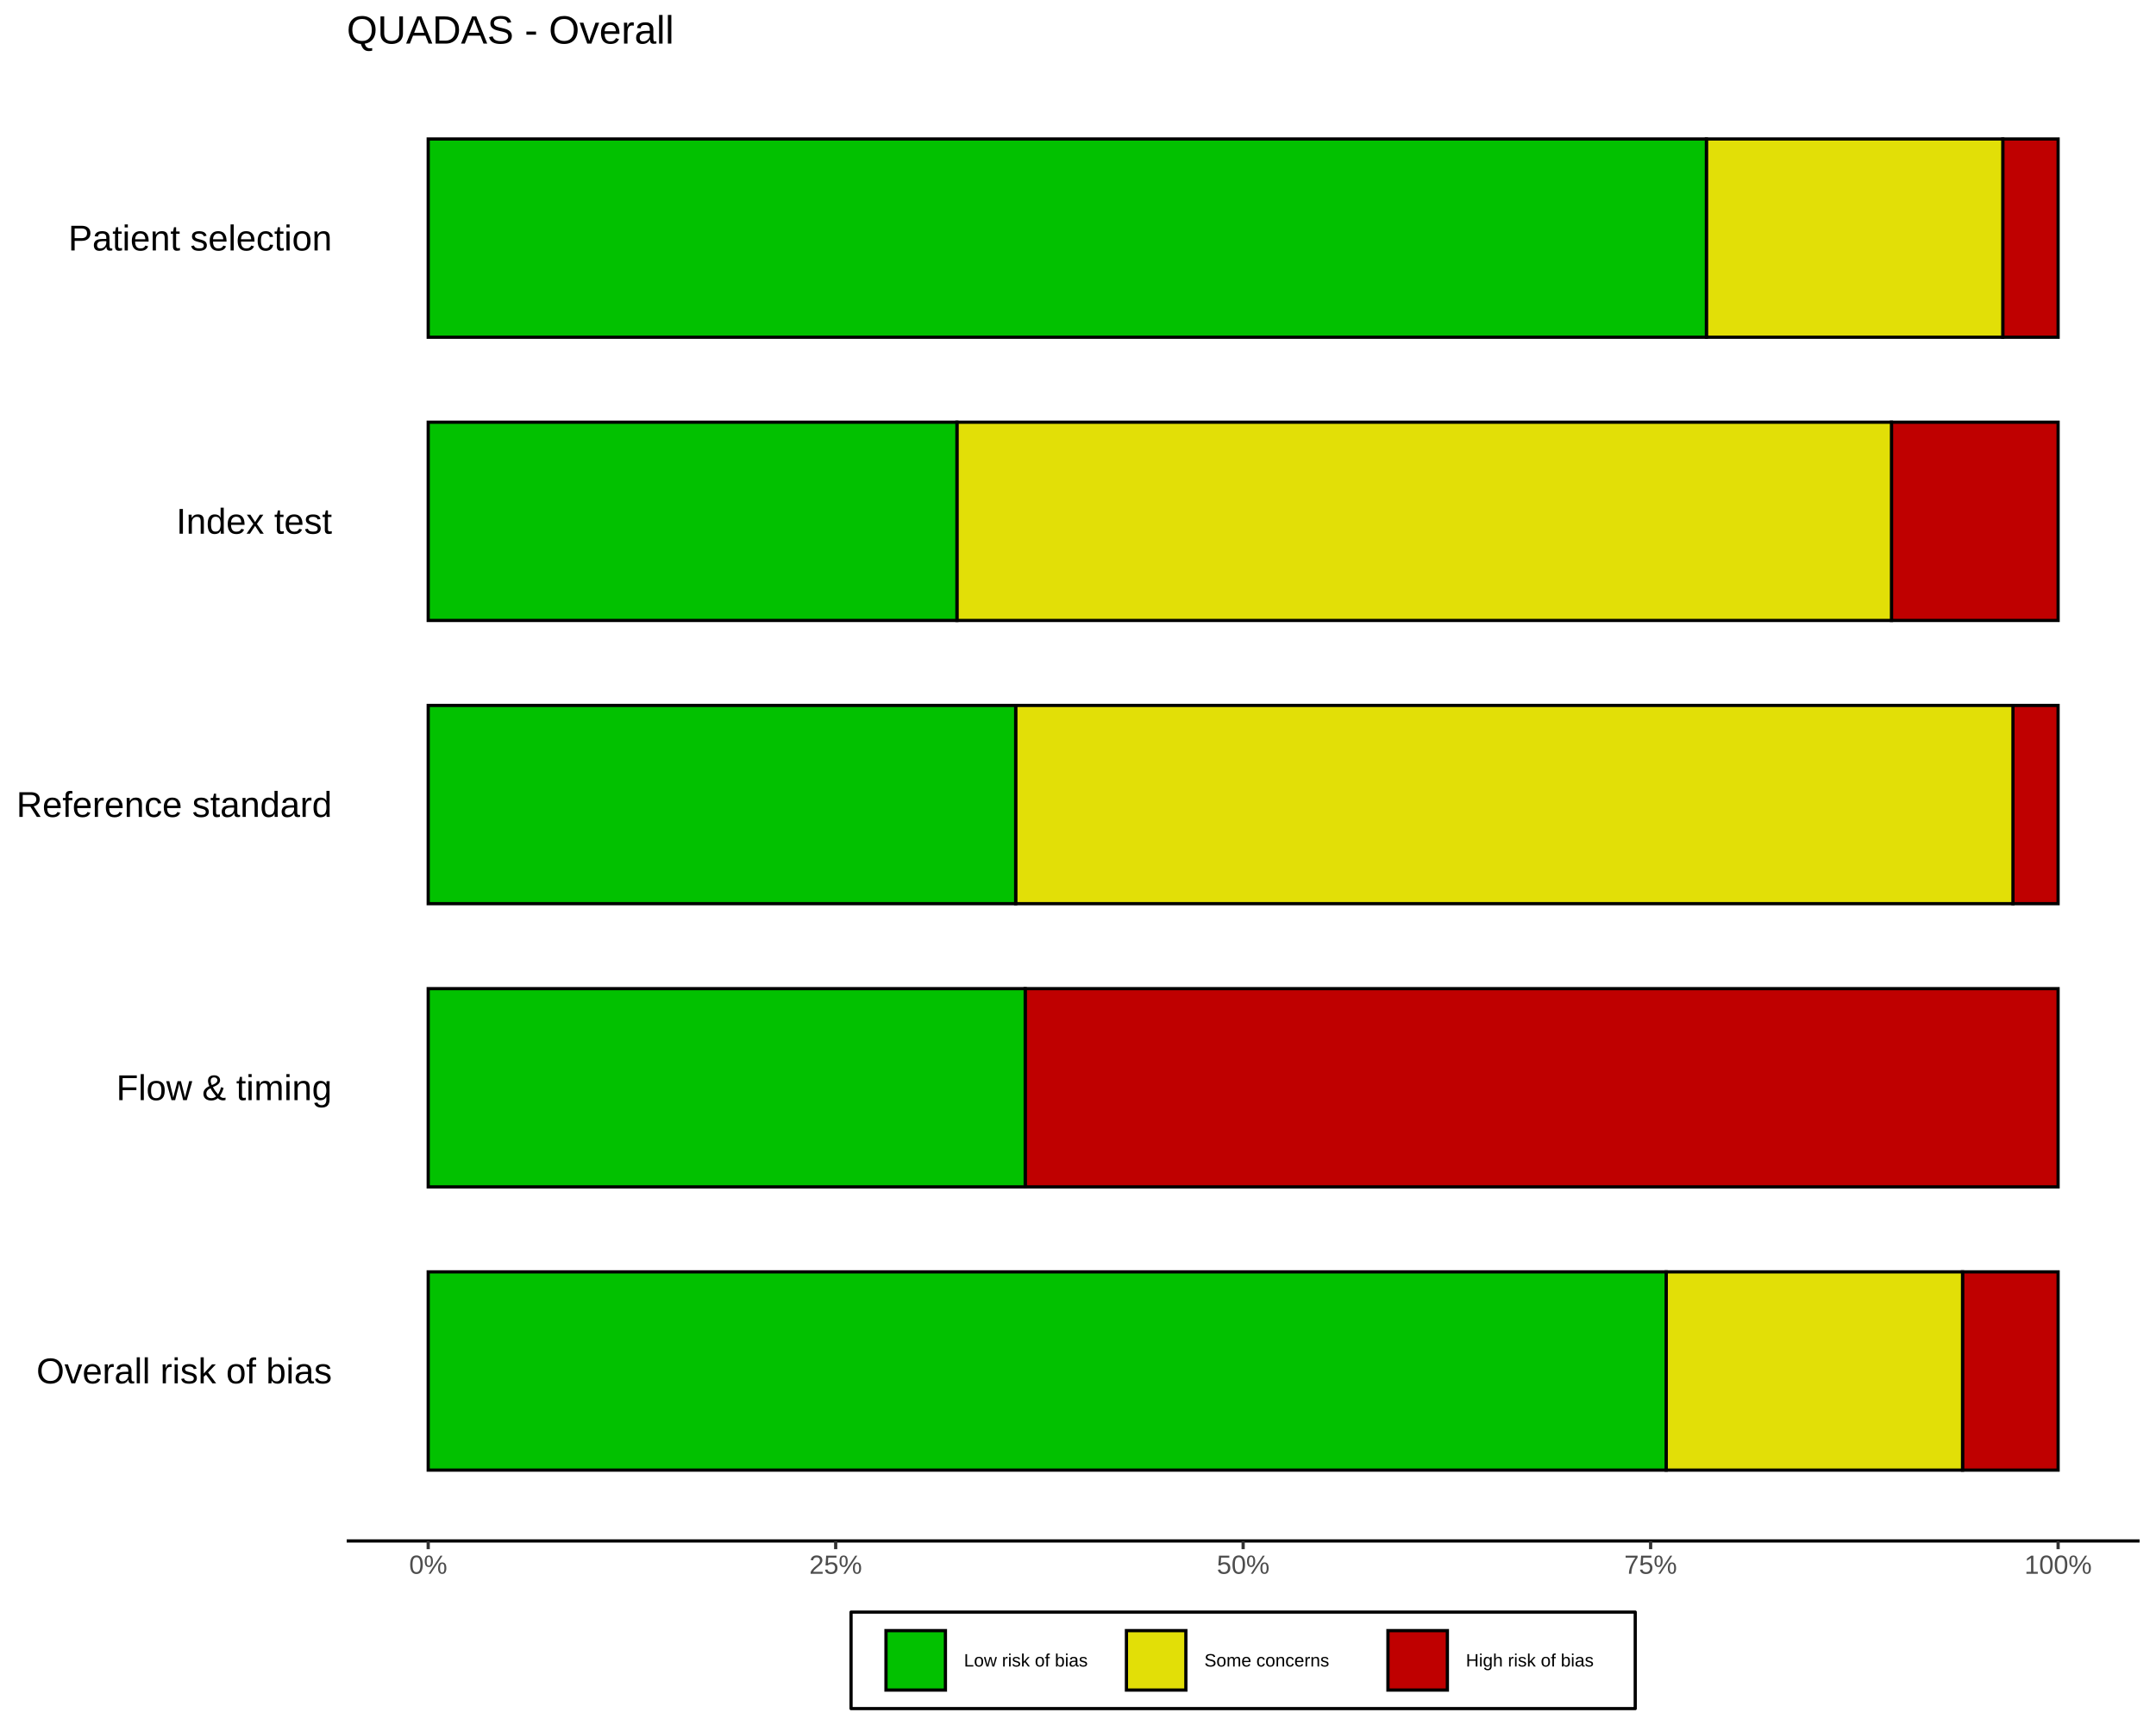
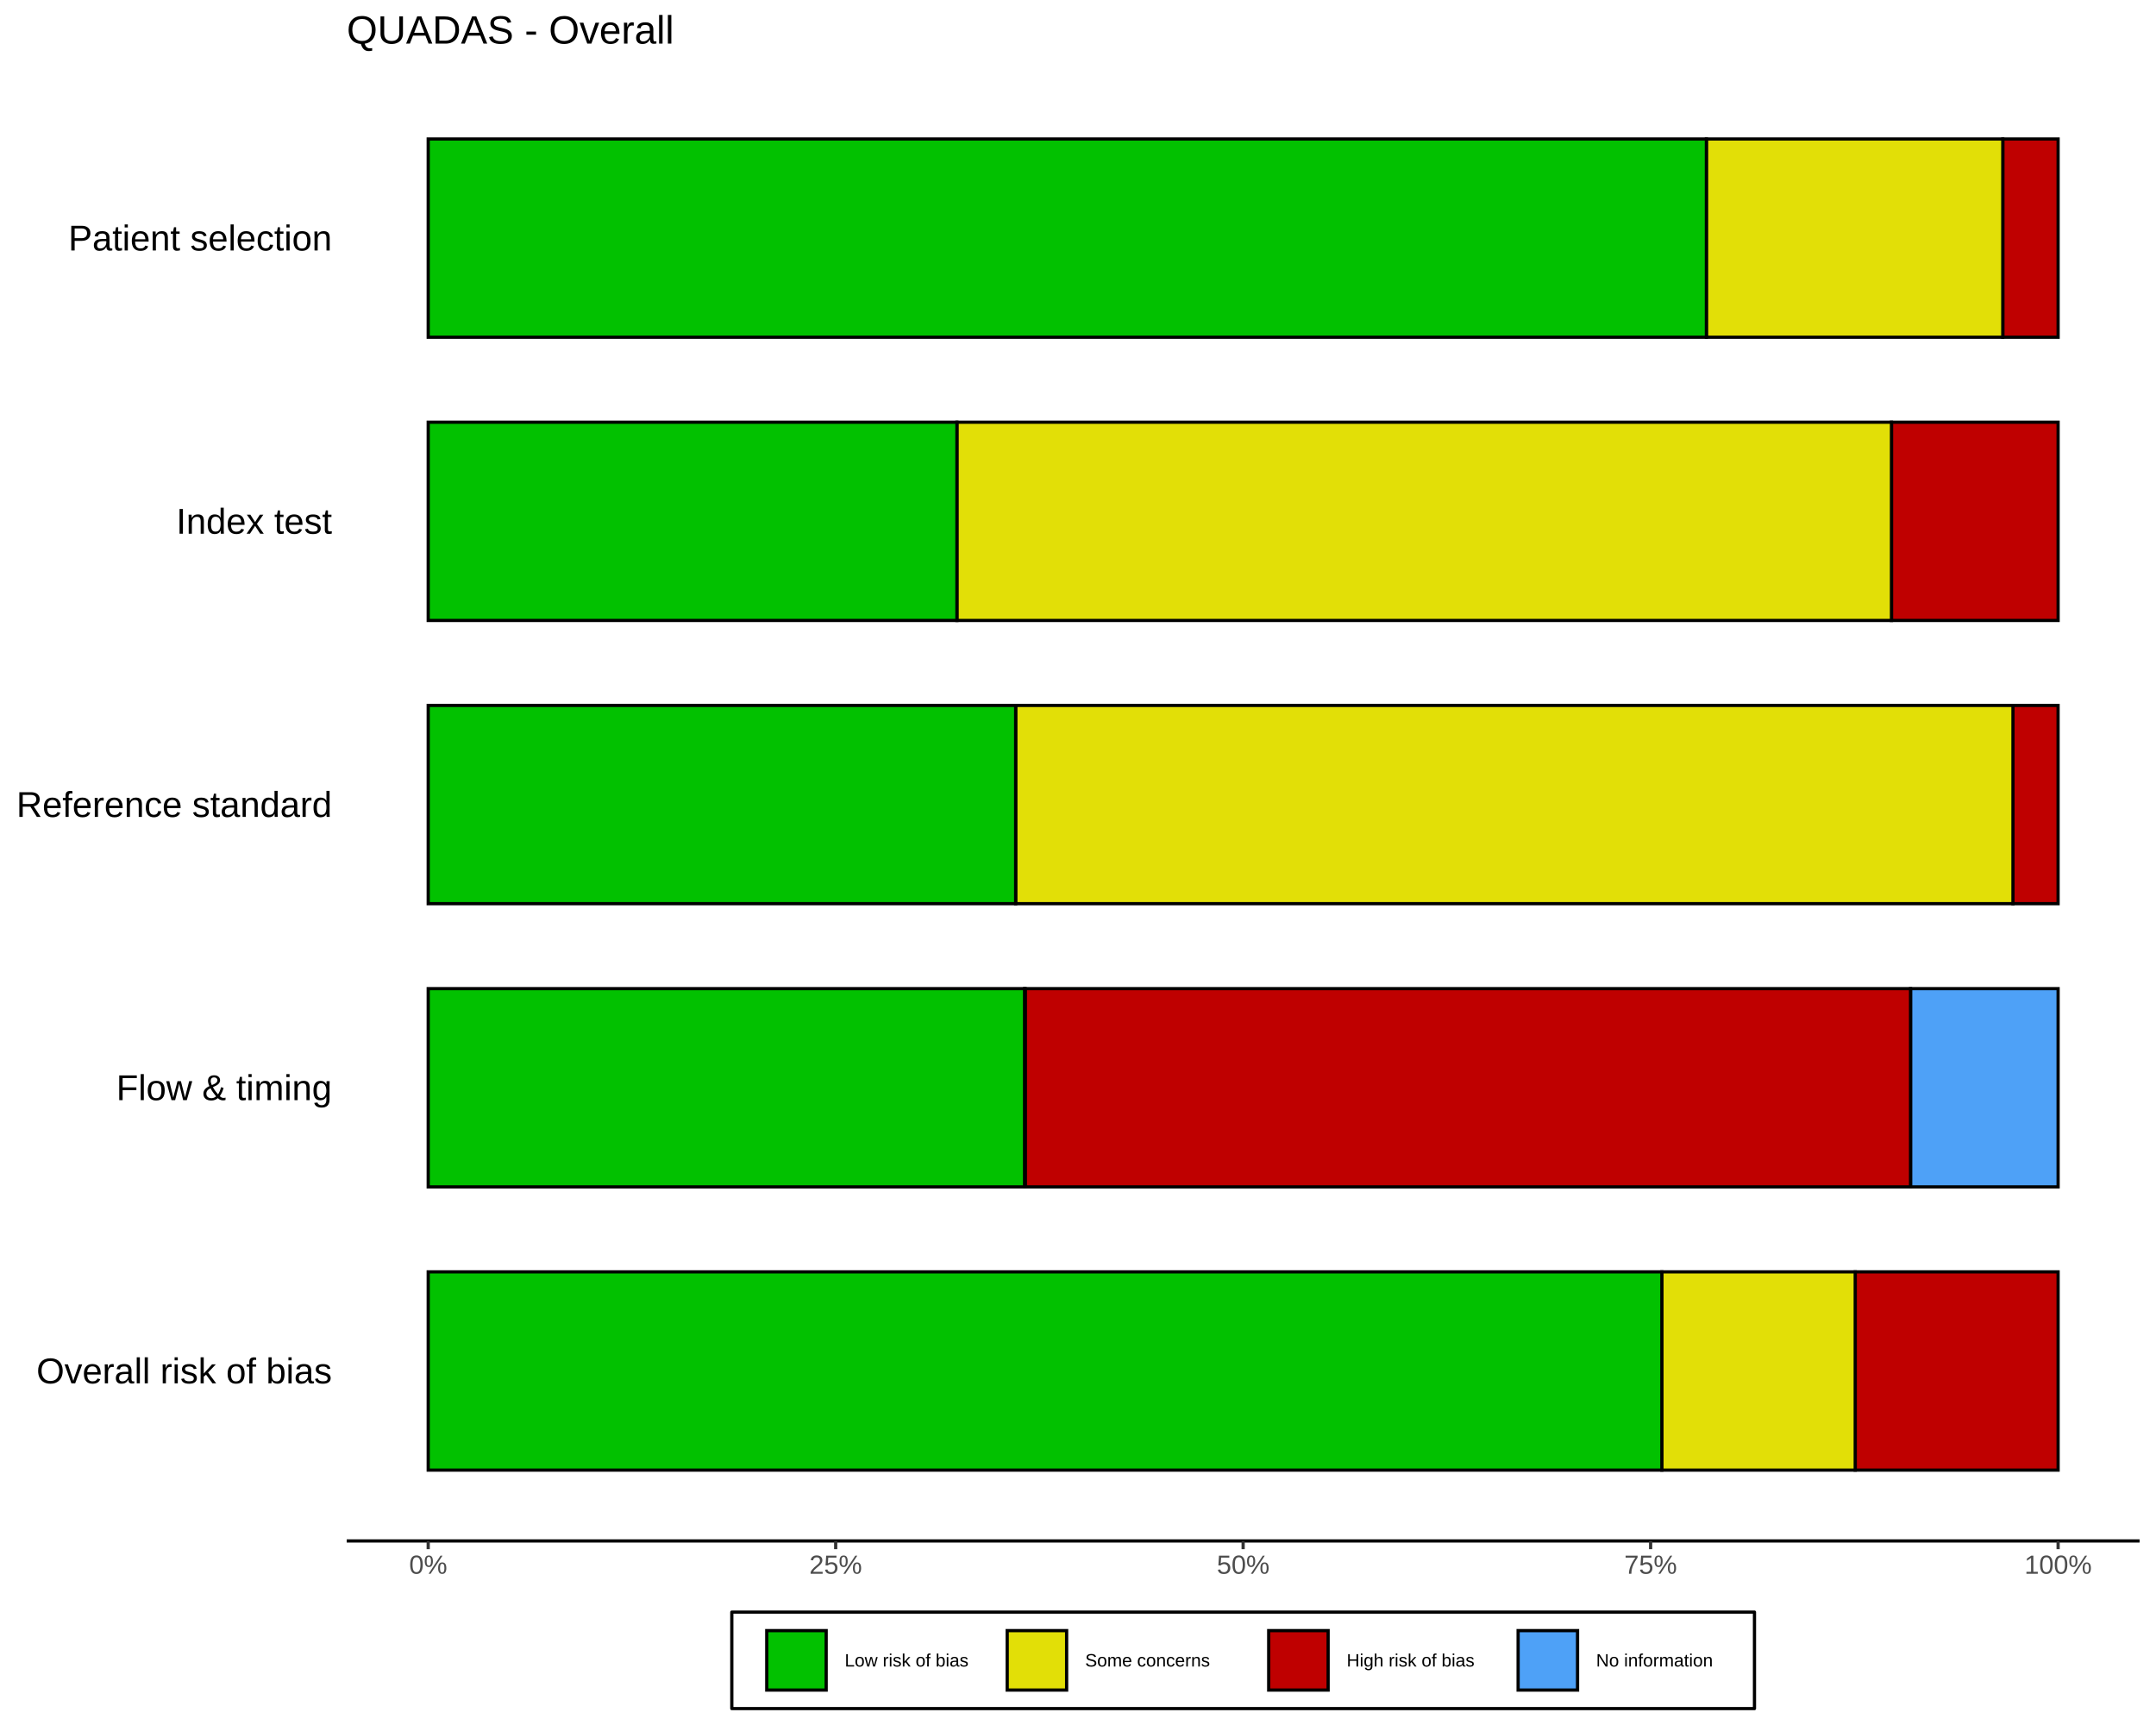
<svg xmlns="http://www.w3.org/2000/svg" viewBox="0 0 720.00 576.00">
  <defs>
    <style type="text/css">
    line, polyline, polygon, path, rect, circle {
      fill: none;
      stroke: #000000;
      stroke-linecap: round;
      stroke-linejoin: round;
      stroke-miterlimit: 10.00;
    }
  </style>
  </defs>
  <rect width="100%" height="100%" style="stroke: none; fill: #FFFFFF;" />
  <rect x="0.00" y="0.00" width="720.00" height="576.00" style="stroke-width: 1.07; stroke: #FFFFFF; fill: #FFFFFF;" />
  <defs>
    <clipPath id="cpMTE1Ljc5fDcxNC41Mnw1MTQuNTR8MjIuNzc=">
      <rect x="115.79" y="22.77" width="598.73" height="491.76" />
    </clipPath>
  </defs>
-   <rect x="655.39" y="424.69" width="31.92" height="66.20" style="stroke-width: 1.07; stroke-linecap: square; stroke-linejoin: miter; fill: #BF0000;" clip-path="url(#cpMTE1Ljc5fDcxNC41Mnw1MTQuNTR8MjIuNzc=)" />
-   <rect x="556.41" y="424.69" width="98.98" height="66.20" style="stroke-width: 1.07; stroke-linecap: square; stroke-linejoin: miter; fill: #E2DF07;" clip-path="url(#cpMTE1Ljc5fDcxNC41Mnw1MTQuNTR8MjIuNzc=)" />
-   <rect x="143.00" y="424.69" width="413.41" height="66.20" style="stroke-width: 1.07; stroke-linecap: square; stroke-linejoin: miter; fill: #02C100;" clip-path="url(#cpMTE1Ljc5fDcxNC41Mnw1MTQuNTR8MjIuNzc=)" />
-   <rect x="342.36" y="330.12" width="344.94" height="66.20" style="stroke-width: 1.07; stroke-linecap: square; stroke-linejoin: miter; fill: #BF0000;" clip-path="url(#cpMTE1Ljc5fDcxNC41Mnw1MTQuNTR8MjIuNzc=)" />
-   <rect x="143.00" y="330.12" width="199.36" height="66.20" style="stroke-width: 1.07; stroke-linecap: square; stroke-linejoin: miter; fill: #02C100;" clip-path="url(#cpMTE1Ljc5fDcxNC41Mnw1MTQuNTR8MjIuNzc=)" />
+   <rect x="619.55" y="424.69" width="67.76" height="66.20" style="stroke-width: 1.07; stroke-linecap: square; stroke-linejoin: miter; fill: #BF0000;" clip-path="url(#cpMTE1Ljc5fDcxNC41Mnw1MTQuNTR8MjIuNzc=)" />
+   <rect x="554.98" y="424.69" width="64.57" height="66.20" style="stroke-width: 1.07; stroke-linecap: square; stroke-linejoin: miter; fill: #E2DF07;" clip-path="url(#cpMTE1Ljc5fDcxNC41Mnw1MTQuNTR8MjIuNzc=)" />
+   <rect x="143.00" y="424.69" width="411.98" height="66.20" style="stroke-width: 1.07; stroke-linecap: square; stroke-linejoin: miter; fill: #02C100;" clip-path="url(#cpMTE1Ljc5fDcxNC41Mnw1MTQuNTR8MjIuNzc=)" />
+   <rect x="638.03" y="330.12" width="49.28" height="66.20" style="stroke-width: 1.07; stroke-linecap: square; stroke-linejoin: miter; fill: #4EA1F7;" clip-path="url(#cpMTE1Ljc5fDcxNC41Mnw1MTQuNTR8MjIuNzc=)" />
+   <rect x="342.36" y="330.12" width="295.67" height="66.20" style="stroke-width: 1.07; stroke-linecap: square; stroke-linejoin: miter; fill: #BF0000;" clip-path="url(#cpMTE1Ljc5fDcxNC41Mnw1MTQuNTR8MjIuNzc=)" />
+   <rect x="342.15" y="330.12" width="0.21" height="66.20" style="stroke-width: 1.07; stroke-linecap: square; stroke-linejoin: miter; fill: #E2DF07;" clip-path="url(#cpMTE1Ljc5fDcxNC41Mnw1MTQuNTR8MjIuNzc=)" />
+   <rect x="143.00" y="330.12" width="199.15" height="66.20" style="stroke-width: 1.07; stroke-linecap: square; stroke-linejoin: miter; fill: #02C100;" clip-path="url(#cpMTE1Ljc5fDcxNC41Mnw1MTQuNTR8MjIuNzc=)" />
  <rect x="672.22" y="235.55" width="15.08" height="66.20" style="stroke-width: 1.07; stroke-linecap: square; stroke-linejoin: miter; fill: #BF0000;" clip-path="url(#cpMTE1Ljc5fDcxNC41Mnw1MTQuNTR8MjIuNzc=)" />
  <rect x="339.18" y="235.55" width="333.05" height="66.20" style="stroke-width: 1.07; stroke-linecap: square; stroke-linejoin: miter; fill: #E2DF07;" clip-path="url(#cpMTE1Ljc5fDcxNC41Mnw1MTQuNTR8MjIuNzc=)" />
  <rect x="143.00" y="235.55" width="196.18" height="66.20" style="stroke-width: 1.07; stroke-linecap: square; stroke-linejoin: miter; fill: #02C100;" clip-path="url(#cpMTE1Ljc5fDcxNC41Mnw1MTQuNTR8MjIuNzc=)" />
  <rect x="631.66" y="140.98" width="55.65" height="66.20" style="stroke-width: 1.07; stroke-linecap: square; stroke-linejoin: miter; fill: #BF0000;" clip-path="url(#cpMTE1Ljc5fDcxNC41Mnw1MTQuNTR8MjIuNzc=)" />
  <rect x="319.57" y="140.98" width="312.09" height="66.20" style="stroke-width: 1.07; stroke-linecap: square; stroke-linejoin: miter; fill: #E2DF07;" clip-path="url(#cpMTE1Ljc5fDcxNC41Mnw1MTQuNTR8MjIuNzc=)" />
  <rect x="143.00" y="140.98" width="176.56" height="66.20" style="stroke-width: 1.07; stroke-linecap: square; stroke-linejoin: miter; fill: #02C100;" clip-path="url(#cpMTE1Ljc5fDcxNC41Mnw1MTQuNTR8MjIuNzc=)" />
  <rect x="668.83" y="46.41" width="18.48" height="66.20" style="stroke-width: 1.07; stroke-linecap: square; stroke-linejoin: miter; fill: #BF0000;" clip-path="url(#cpMTE1Ljc5fDcxNC41Mnw1MTQuNTR8MjIuNzc=)" />
  <rect x="569.85" y="46.41" width="98.98" height="66.20" style="stroke-width: 1.07; stroke-linecap: square; stroke-linejoin: miter; fill: #E2DF07;" clip-path="url(#cpMTE1Ljc5fDcxNC41Mnw1MTQuNTR8MjIuNzc=)" />
  <rect x="143.00" y="46.41" width="426.85" height="66.20" style="stroke-width: 1.07; stroke-linecap: square; stroke-linejoin: miter; fill: #02C100;" clip-path="url(#cpMTE1Ljc5fDcxNC41Mnw1MTQuNTR8MjIuNzc=)" />
  <defs>
    <clipPath id="cpMC4wMHw3MjAuMDB8NTc2LjAwfDAuMDA=">
      <rect x="0.00" y="0.00" width="720.00" height="576.00" />
    </clipPath>
  </defs>
  <g clip-path="url(#cpMC4wMHw3MjAuMDB8NTc2LjAwfDAuMDA=)">
    <text x="12.17" y="461.92" style="font-size: 12.00px; font-family: Liberation Sans;" textLength="98.69px" lengthAdjust="spacingAndGlyphs">Overall risk of bias</text>
  </g>
  <g clip-path="url(#cpMC4wMHw3MjAuMDB8NTc2LjAwfDAuMDA=)">
    <text x="38.84" y="367.35" style="font-size: 12.00px; font-family: Liberation Sans;" textLength="72.02px" lengthAdjust="spacingAndGlyphs">Flow &amp; timing</text>
  </g>
  <g clip-path="url(#cpMC4wMHw3MjAuMDB8NTc2LjAwfDAuMDA=)">
    <text x="5.48" y="272.78" style="font-size: 12.00px; font-family: Liberation Sans;" textLength="105.38px" lengthAdjust="spacingAndGlyphs">Reference standard</text>
  </g>
  <g clip-path="url(#cpMC4wMHw3MjAuMDB8NTc2LjAwfDAuMDA=)">
    <text x="58.85" y="178.21" style="font-size: 12.00px; font-family: Liberation Sans;" textLength="52.00px" lengthAdjust="spacingAndGlyphs">Index test</text>
  </g>
  <g clip-path="url(#cpMC4wMHw3MjAuMDB8NTc2LjAwfDAuMDA=)">
    <text x="22.82" y="83.64" style="font-size: 12.00px; font-family: Liberation Sans;" textLength="88.03px" lengthAdjust="spacingAndGlyphs">Patient selection</text>
  </g>
  <polyline points="115.79,514.54 714.52,514.54 " style="stroke-width: 1.07; stroke-linecap: butt;" clip-path="url(#cpMC4wMHw3MjAuMDB8NTc2LjAwfDAuMDA=)" />
  <polyline points="143.00,517.28 143.00,514.54 " style="stroke-width: 1.07; stroke: #333333; stroke-linecap: butt;" clip-path="url(#cpMC4wMHw3MjAuMDB8NTc2LjAwfDAuMDA=)" />
  <polyline points="279.08,517.28 279.08,514.54 " style="stroke-width: 1.07; stroke: #333333; stroke-linecap: butt;" clip-path="url(#cpMC4wMHw3MjAuMDB8NTc2LjAwfDAuMDA=)" />
  <polyline points="415.15,517.28 415.15,514.54 " style="stroke-width: 1.07; stroke: #333333; stroke-linecap: butt;" clip-path="url(#cpMC4wMHw3MjAuMDB8NTc2LjAwfDAuMDA=)" />
  <polyline points="551.23,517.28 551.23,514.54 " style="stroke-width: 1.07; stroke: #333333; stroke-linecap: butt;" clip-path="url(#cpMC4wMHw3MjAuMDB8NTc2LjAwfDAuMDA=)" />
  <polyline points="687.31,517.28 687.31,514.54 " style="stroke-width: 1.07; stroke: #333333; stroke-linecap: butt;" clip-path="url(#cpMC4wMHw3MjAuMDB8NTc2LjAwfDAuMDA=)" />
  <g clip-path="url(#cpMC4wMHw3MjAuMDB8NTc2LjAwfDAuMDA=)">
    <text x="136.64" y="525.51" style="font-size: 8.80px; fill: #4D4D4D; font-family: Liberation Sans;" textLength="12.72px" lengthAdjust="spacingAndGlyphs">0%</text>
  </g>
  <g clip-path="url(#cpMC4wMHw3MjAuMDB8NTc2LjAwfDAuMDA=)">
    <text x="270.27" y="525.51" style="font-size: 8.80px; fill: #4D4D4D; font-family: Liberation Sans;" textLength="17.61px" lengthAdjust="spacingAndGlyphs">25%</text>
  </g>
  <g clip-path="url(#cpMC4wMHw3MjAuMDB8NTc2LjAwfDAuMDA=)">
    <text x="406.35" y="525.51" style="font-size: 8.80px; fill: #4D4D4D; font-family: Liberation Sans;" textLength="17.61px" lengthAdjust="spacingAndGlyphs">50%</text>
  </g>
  <g clip-path="url(#cpMC4wMHw3MjAuMDB8NTc2LjAwfDAuMDA=)">
    <text x="542.42" y="525.51" style="font-size: 8.80px; fill: #4D4D4D; font-family: Liberation Sans;" textLength="17.61px" lengthAdjust="spacingAndGlyphs">75%</text>
  </g>
  <g clip-path="url(#cpMC4wMHw3MjAuMDB8NTc2LjAwfDAuMDA=)">
    <text x="676.06" y="525.51" style="font-size: 8.80px; fill: #4D4D4D; font-family: Liberation Sans;" textLength="22.50px" lengthAdjust="spacingAndGlyphs">100%</text>
  </g>
-   <rect x="284.21" y="538.30" width="261.88" height="32.22" style="stroke-width: 1.07; fill: #FFFFFF;" clip-path="url(#cpMC4wMHw3MjAuMDB8NTc2LjAwfDAuMDA=)" />
-   <rect x="295.17" y="543.78" width="21.26" height="21.26" style="stroke-width: 1.07; stroke: none; fill: #F2F2F2;" clip-path="url(#cpMC4wMHw3MjAuMDB8NTc2LjAwfDAuMDA=)" />
-   <rect x="295.88" y="544.49" width="19.84" height="19.84" style="stroke-width: 1.07; stroke-linecap: square; stroke-linejoin: miter; fill: #02C100;" clip-path="url(#cpMC4wMHw3MjAuMDB8NTc2LjAwfDAuMDA=)" />
-   <rect x="375.47" y="543.78" width="21.26" height="21.26" style="stroke-width: 1.07; stroke: none; fill: #F2F2F2;" clip-path="url(#cpMC4wMHw3MjAuMDB8NTc2LjAwfDAuMDA=)" />
-   <rect x="376.18" y="544.49" width="19.84" height="19.84" style="stroke-width: 1.07; stroke-linecap: square; stroke-linejoin: miter; fill: #E2DF07;" clip-path="url(#cpMC4wMHw3MjAuMDB8NTc2LjAwfDAuMDA=)" />
-   <rect x="462.80" y="543.78" width="21.26" height="21.26" style="stroke-width: 1.07; stroke: none; fill: #F2F2F2;" clip-path="url(#cpMC4wMHw3MjAuMDB8NTc2LjAwfDAuMDA=)" />
-   <rect x="463.51" y="544.49" width="19.84" height="19.84" style="stroke-width: 1.07; stroke-linecap: square; stroke-linejoin: miter; fill: #BF0000;" clip-path="url(#cpMC4wMHw3MjAuMDB8NTc2LjAwfDAuMDA=)" />
+   <rect x="244.39" y="538.30" width="341.52" height="32.22" style="stroke-width: 1.07; fill: #FFFFFF;" clip-path="url(#cpMC4wMHw3MjAuMDB8NTc2LjAwfDAuMDA=)" />
+   <rect x="255.35" y="543.78" width="21.26" height="21.26" style="stroke-width: 1.07; stroke: none; fill: #F2F2F2;" clip-path="url(#cpMC4wMHw3MjAuMDB8NTc2LjAwfDAuMDA=)" />
+   <rect x="256.06" y="544.49" width="19.84" height="19.84" style="stroke-width: 1.07; stroke-linecap: square; stroke-linejoin: miter; fill: #02C100;" clip-path="url(#cpMC4wMHw3MjAuMDB8NTc2LjAwfDAuMDA=)" />
+   <rect x="335.65" y="543.78" width="21.26" height="21.26" style="stroke-width: 1.07; stroke: none; fill: #F2F2F2;" clip-path="url(#cpMC4wMHw3MjAuMDB8NTc2LjAwfDAuMDA=)" />
+   <rect x="336.36" y="544.49" width="19.84" height="19.84" style="stroke-width: 1.07; stroke-linecap: square; stroke-linejoin: miter; fill: #E2DF07;" clip-path="url(#cpMC4wMHw3MjAuMDB8NTc2LjAwfDAuMDA=)" />
+   <rect x="422.98" y="543.78" width="21.26" height="21.26" style="stroke-width: 1.07; stroke: none; fill: #F2F2F2;" clip-path="url(#cpMC4wMHw3MjAuMDB8NTc2LjAwfDAuMDA=)" />
+   <rect x="423.69" y="544.49" width="19.84" height="19.84" style="stroke-width: 1.07; stroke-linecap: square; stroke-linejoin: miter; fill: #BF0000;" clip-path="url(#cpMC4wMHw3MjAuMDB8NTc2LjAwfDAuMDA=)" />
+   <rect x="506.27" y="543.78" width="21.26" height="21.26" style="stroke-width: 1.07; stroke: none; fill: #F2F2F2;" clip-path="url(#cpMC4wMHw3MjAuMDB8NTc2LjAwfDAuMDA=)" />
+   <rect x="506.98" y="544.49" width="19.84" height="19.84" style="stroke-width: 1.07; stroke-linecap: square; stroke-linejoin: miter; fill: #4EA1F7;" clip-path="url(#cpMC4wMHw3MjAuMDB8NTc2LjAwfDAuMDA=)" />
  <g clip-path="url(#cpMC4wMHw3MjAuMDB8NTc2LjAwfDAuMDA=)">
-     <text x="321.91" y="556.47" style="font-size: 6.00px; font-family: Liberation Sans;" textLength="48.08px" lengthAdjust="spacingAndGlyphs">  Low risk of bias  </text>
+     <text x="282.09" y="556.47" style="font-size: 6.00px; font-family: Liberation Sans;" textLength="48.08px" lengthAdjust="spacingAndGlyphs">  Low risk of bias  </text>
  </g>
  <g clip-path="url(#cpMC4wMHw3MjAuMDB8NTc2LjAwfDAuMDA=)">
-     <text x="402.21" y="556.47" style="font-size: 6.00px; font-family: Liberation Sans;" textLength="55.11px" lengthAdjust="spacingAndGlyphs">  Some concerns      </text>
+     <text x="362.39" y="556.47" style="font-size: 6.00px; font-family: Liberation Sans;" textLength="55.11px" lengthAdjust="spacingAndGlyphs">  Some concerns      </text>
  </g>
  <g clip-path="url(#cpMC4wMHw3MjAuMDB8NTc2LjAwfDAuMDA=)">
-     <text x="489.54" y="556.47" style="font-size: 6.00px; font-family: Liberation Sans;" textLength="51.08px" lengthAdjust="spacingAndGlyphs">  High risk of bias   </text>
+     <text x="449.72" y="556.47" style="font-size: 6.00px; font-family: Liberation Sans;" textLength="51.08px" lengthAdjust="spacingAndGlyphs">  High risk of bias   </text>
+   </g>
+   <g clip-path="url(#cpMC4wMHw3MjAuMDB8NTc2LjAwfDAuMDA=)">
+     <text x="533.01" y="556.47" style="font-size: 6.00px; font-family: Liberation Sans;" textLength="47.42px" lengthAdjust="spacingAndGlyphs">  No information   </text>
  </g>
  <g clip-path="url(#cpMC4wMHw3MjAuMDB8NTc2LjAwfDAuMDA=)">
    <text x="115.79" y="14.56" style="font-size: 13.20px; font-family: Liberation Sans;" textLength="109.17px" lengthAdjust="spacingAndGlyphs">QUADAS - Overall</text>
  </g>
</svg>
